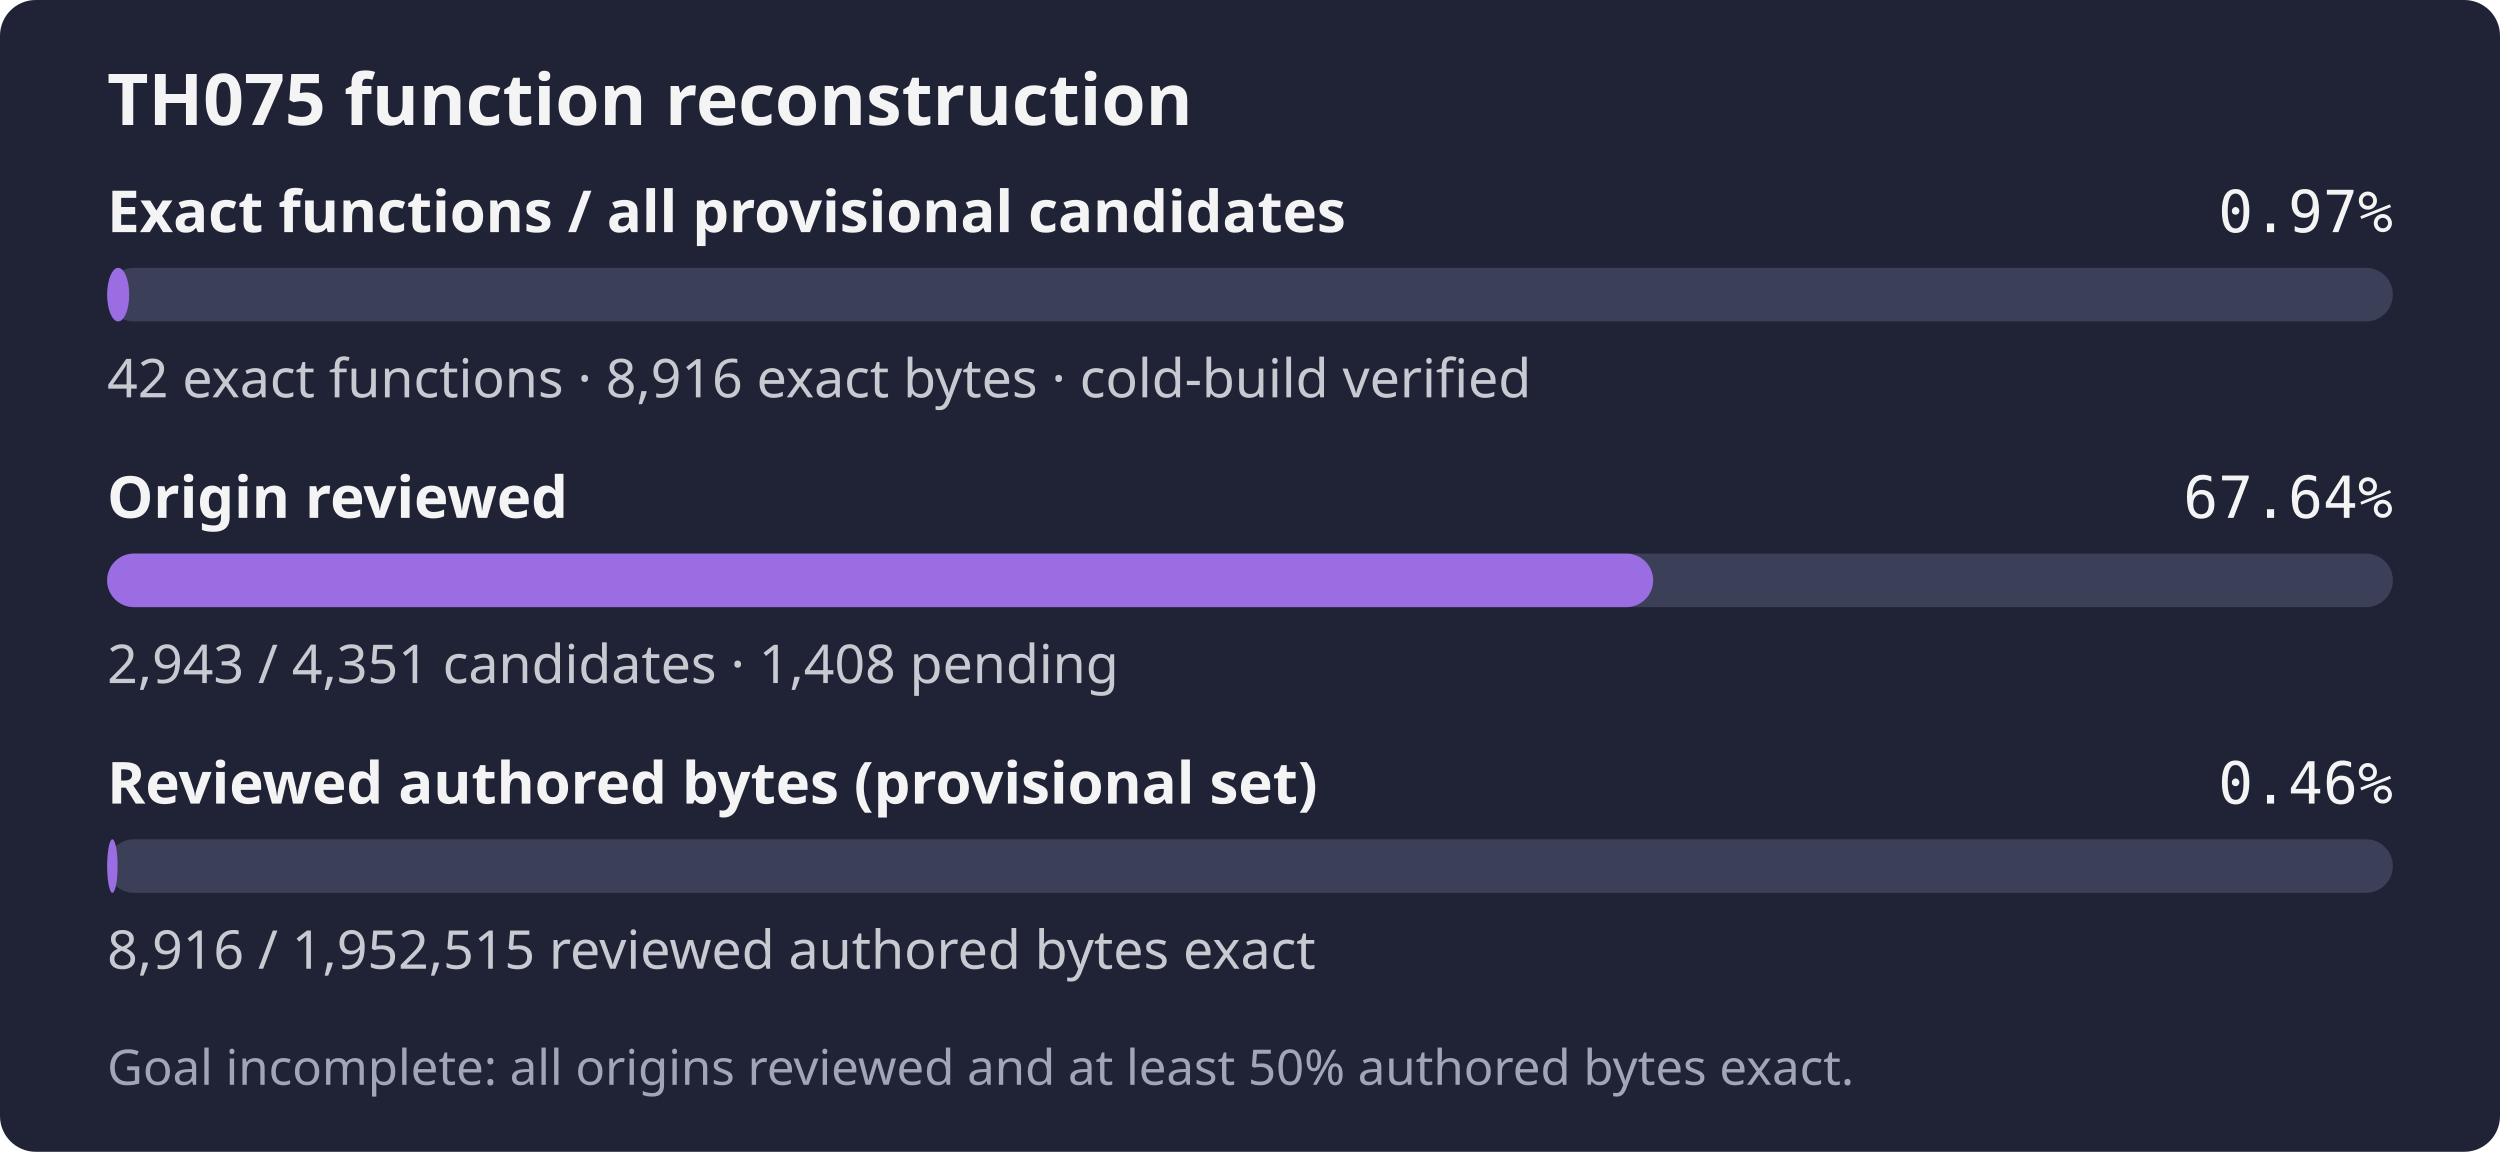
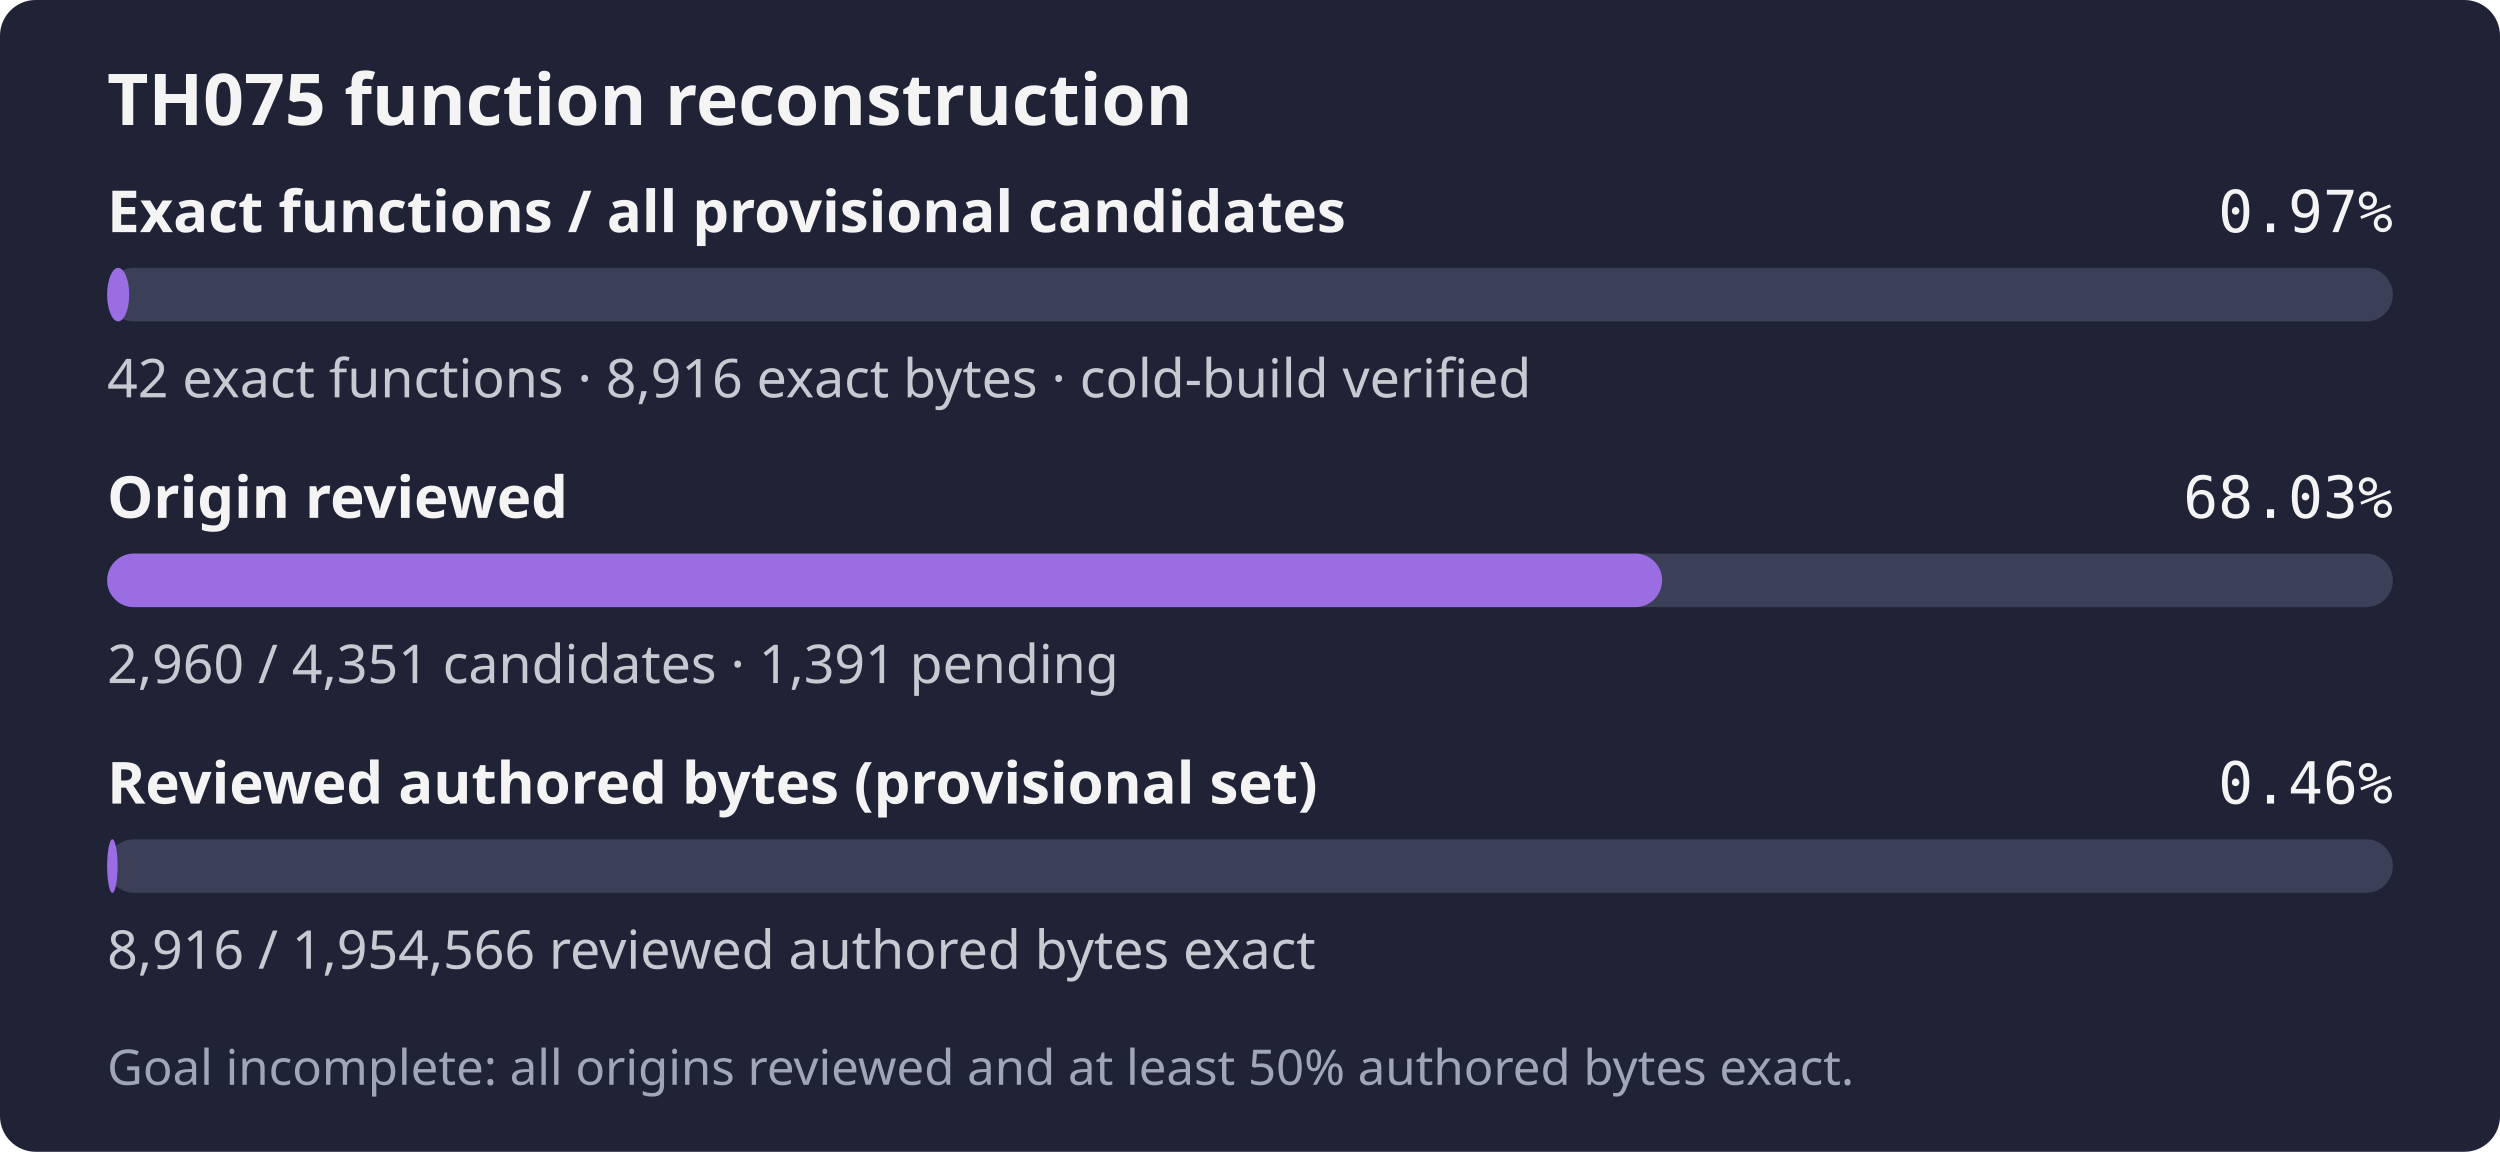
- <svg xmlns="http://www.w3.org/2000/svg" width="560" height="258" role="img" aria-label="TH075: 42 exact functions, 8,916 exact bytes; 2,943 of 4,351 candidates reviewed; Goal incomplete: all origins reviewed and at least 50% authored bytes exact.">
+ <svg xmlns="http://www.w3.org/2000/svg" width="560" height="258" role="img" aria-label="TH075: 42 exact functions, 8,916 exact bytes; 2,960 of 4,351 candidates reviewed; Goal incomplete: all origins reviewed and at least 50% authored bytes exact.">
  <rect width="560" height="258" rx="8" fill="#1f2335" />
  <text x="24" y="28" fill="#f4f4f5" font-family="sans-serif" font-size="16" font-weight="600">TH075 function reconstruction</text>
  <text x="24" y="52" fill="#f4f4f5" font-family="sans-serif" font-size="13" font-weight="600">Exact functions / all provisional candidates</text>
  <text x="536" y="52" fill="#f4f4f5" text-anchor="end" font-family="monospace" font-size="13">0.97%</text>
  <rect x="24" y="60" width="512" height="12" rx="6" fill="#3b4058" />
  <rect x="24" y="60" width="4.94" height="12" rx="6" fill="#9b6de3" />
  <text x="24" y="89" fill="#c8cad2" font-family="sans-serif" font-size="12">42 exact functions · 8,916 exact bytes · cold-build verified</text>
  <text x="24" y="116" fill="#f4f4f5" font-family="sans-serif" font-size="13" font-weight="600">Origin reviewed</text>
-   <text x="536" y="116" fill="#f4f4f5" text-anchor="end" font-family="monospace" font-size="13">67.64%</text>
+   <text x="536" y="116" fill="#f4f4f5" text-anchor="end" font-family="monospace" font-size="13">68.03%</text>
  <rect x="24" y="124" width="512" height="12" rx="6" fill="#3b4058" />
-   <rect x="24" y="124" width="346.31" height="12" rx="6" fill="#9b6de3" />
-   <text x="24" y="153" fill="#c8cad2" font-family="sans-serif" font-size="12">2,943 / 4,351 candidates · 1,408 pending</text>
+   <rect x="24" y="124" width="348.32" height="12" rx="6" fill="#9b6de3" />
+   <text x="24" y="153" fill="#c8cad2" font-family="sans-serif" font-size="12">2,960 / 4,351 candidates · 1,391 pending</text>
  <text x="24" y="180" fill="#f4f4f5" font-family="sans-serif" font-size="13" font-weight="600">Reviewed authored bytes (provisional set)</text>
  <text x="536" y="180" fill="#f4f4f5" text-anchor="end" font-family="monospace" font-size="13">0.46%</text>
  <rect x="24" y="188" width="512" height="12" rx="6" fill="#3b4058" />
  <rect x="24" y="188" width="2.34" height="12" rx="6" fill="#9b6de3" />
-   <text x="24" y="217" fill="#c8cad2" font-family="sans-serif" font-size="12">8,916 / 1,952,515 reviewed authored bytes exact</text>
+   <text x="24" y="217" fill="#c8cad2" font-family="sans-serif" font-size="12">8,916 / 1,954,566 reviewed authored bytes exact</text>
  <text x="24" y="243" fill="#a0a5ba" font-family="sans-serif" font-size="11">Goal incomplete: all origins reviewed and at least 50% authored bytes exact.</text>
</svg>
